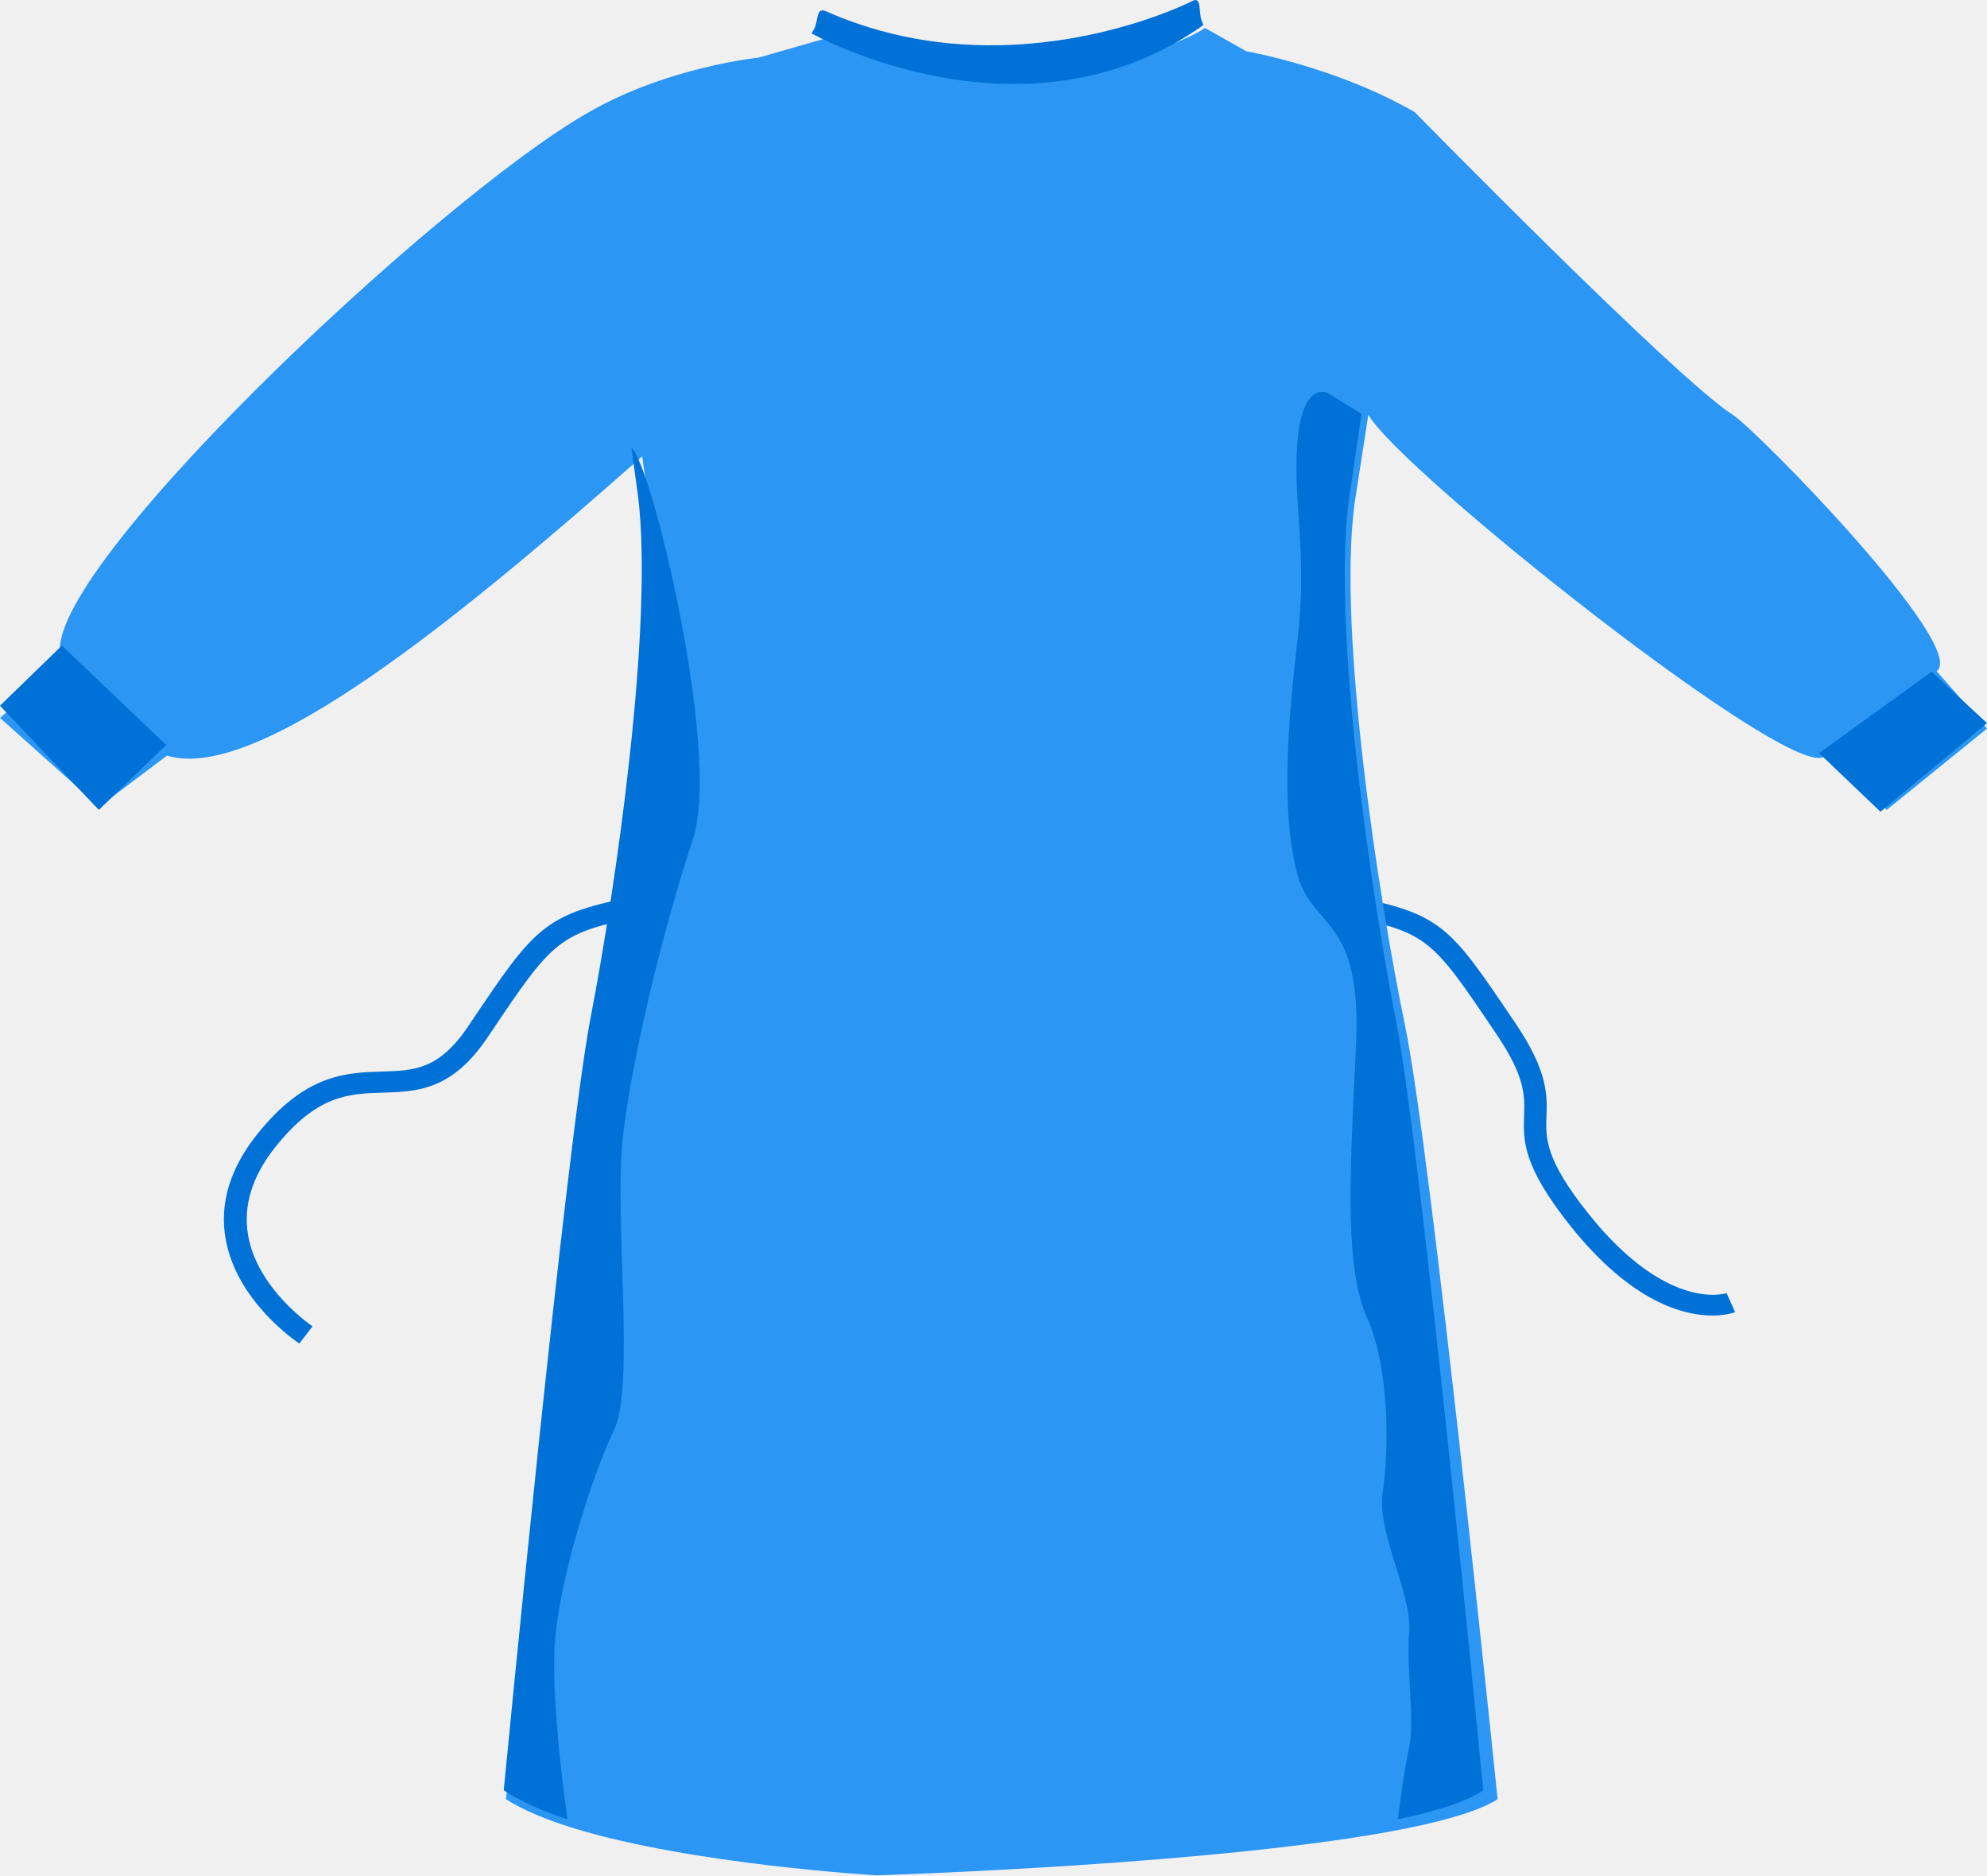
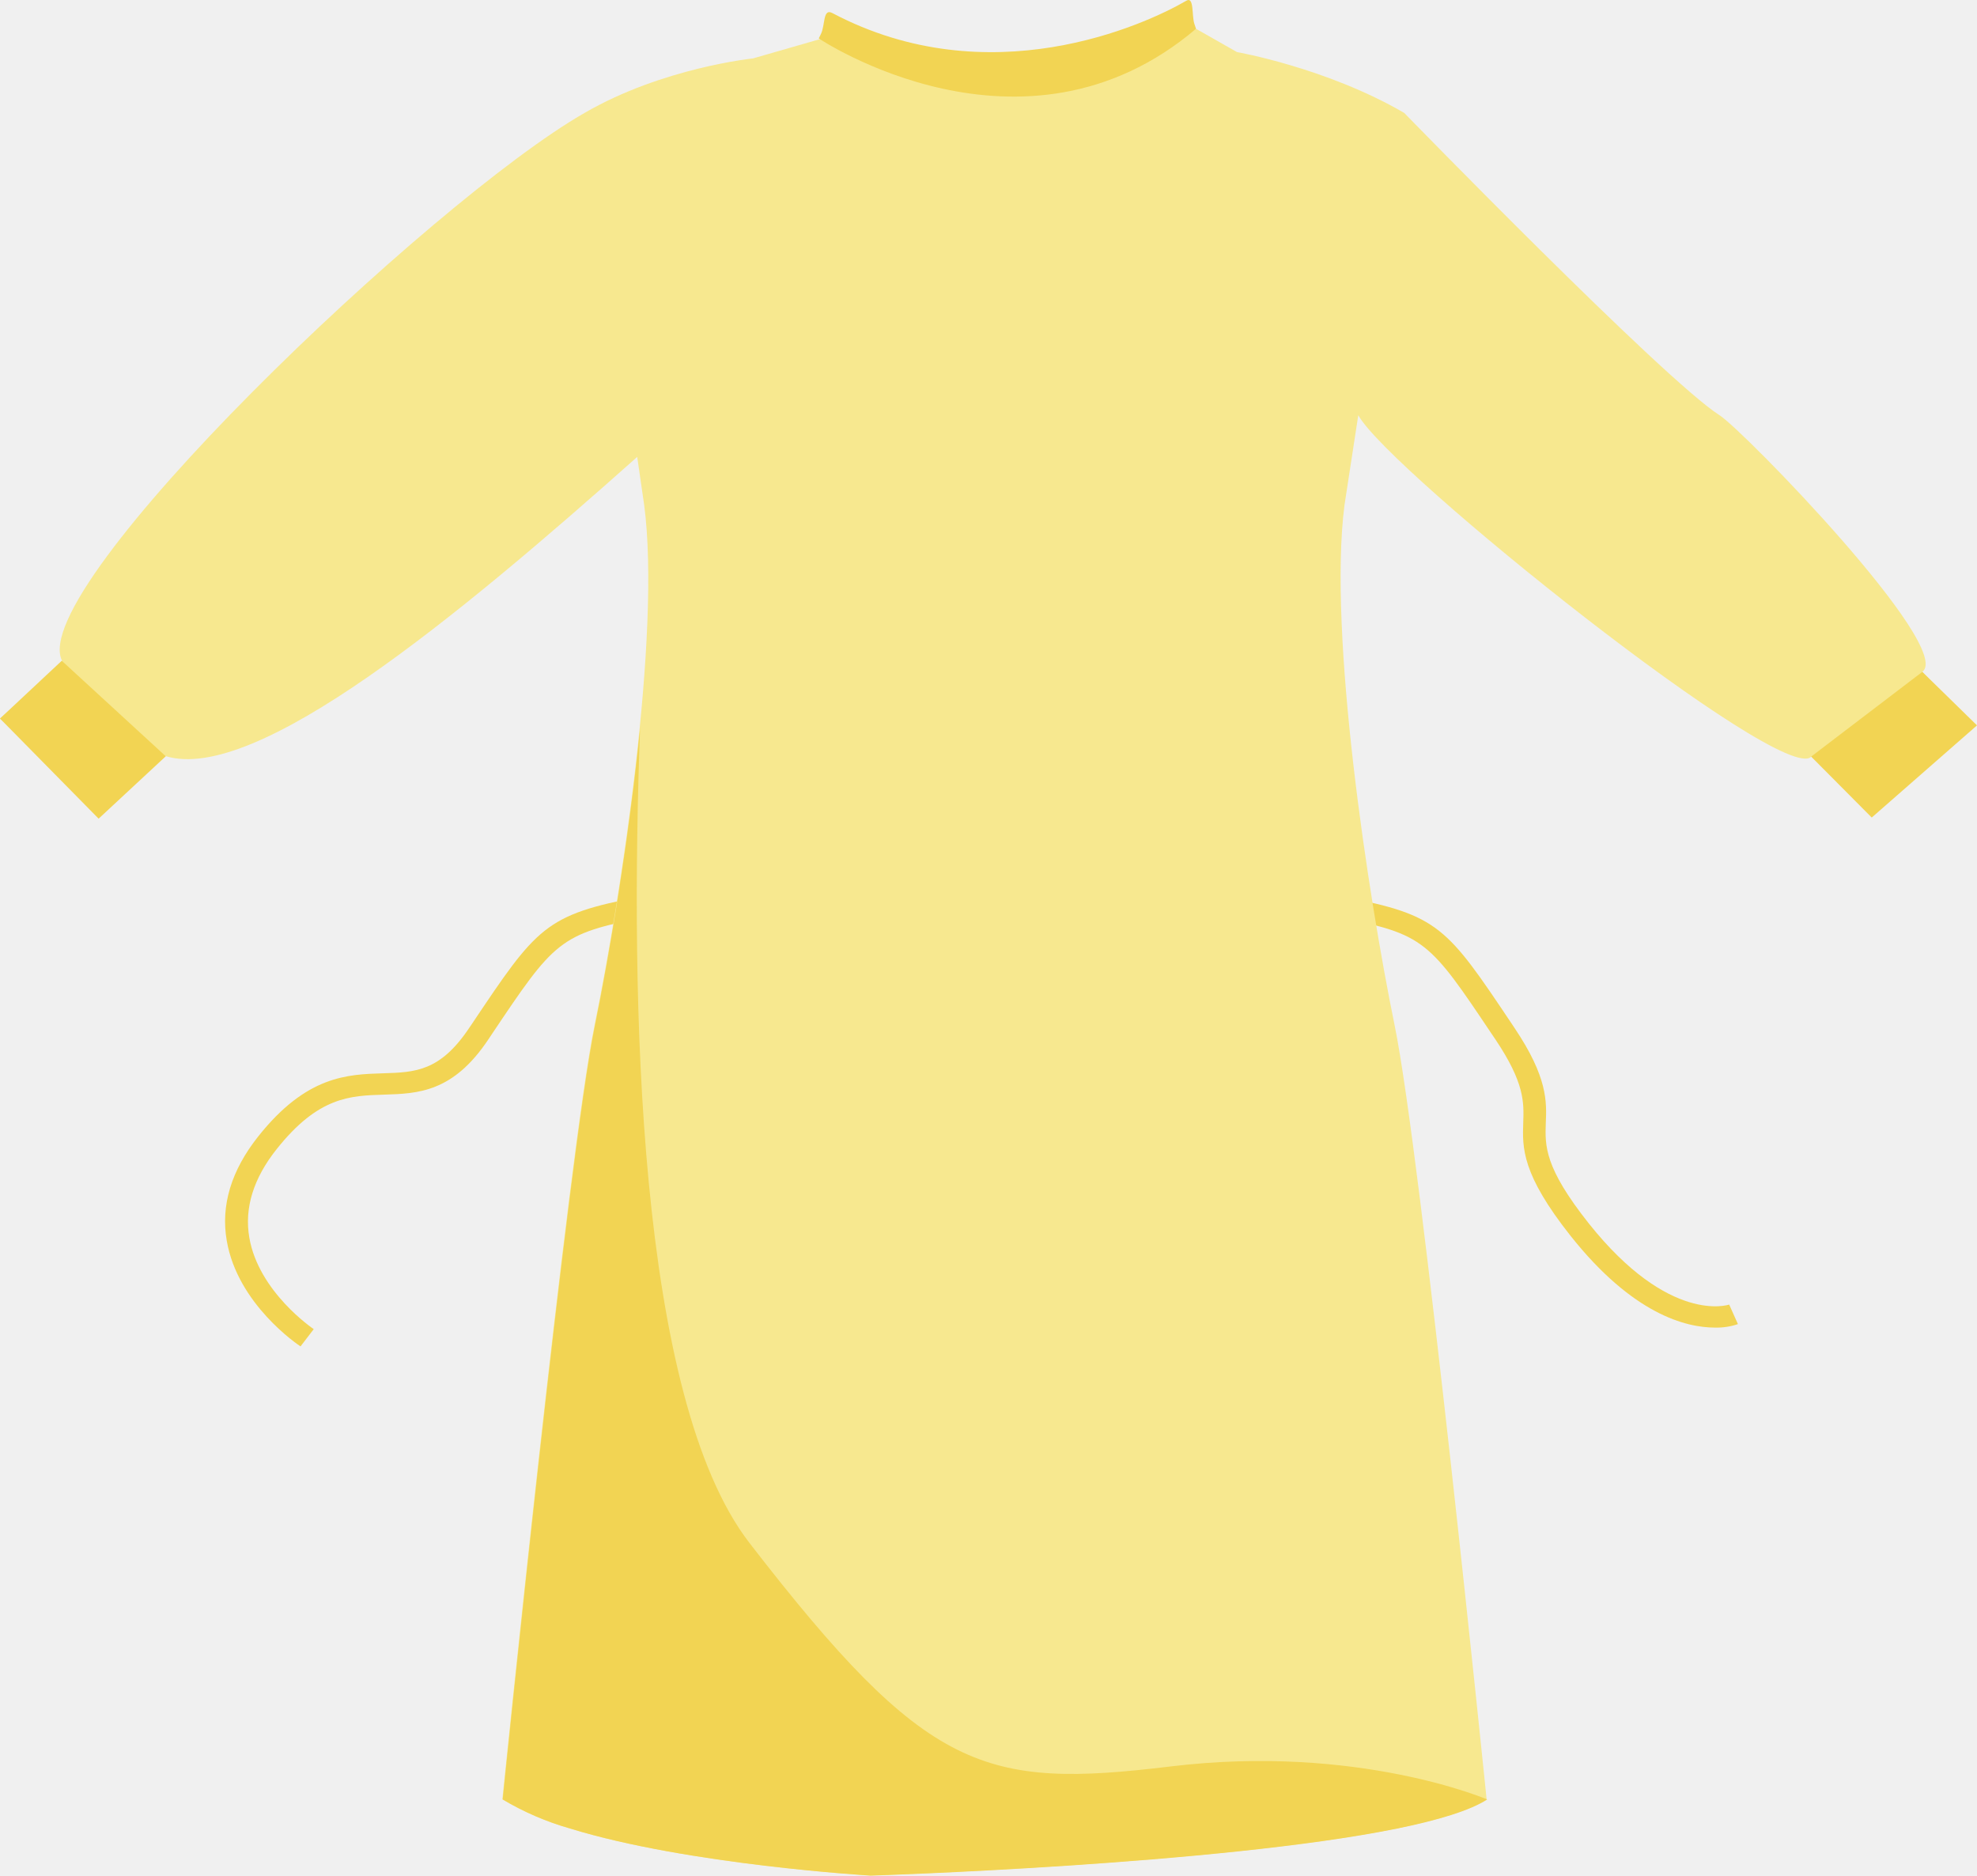
- <svg xmlns="http://www.w3.org/2000/svg" xmlns:xlink="http://www.w3.org/1999/xlink" width="71px" height="67px" viewBox="0 0 71 67" version="1.1">
+ <svg xmlns="http://www.w3.org/2000/svg" viewBox="0 0 318.54 302.17">
  <defs>
-     <polygon id="path-1" points="0 0.065 5.935 0.065 5.935 5.936 0 5.936" />
+     <style>.cls-1{fill:#f2d453;}.cls-2{fill:#f7e88f;}</style>
  </defs>
-   <g id="Page-1" stroke="none" stroke-width="1" fill="none" fill-rule="evenodd">
-     <g id="Airbone-&amp;-Contact" transform="translate(-805, -1014)">
-       <g id="Group-18" transform="translate(805, 1014)">
-         <path d="M10.696,48 C10.604,47.94 8.45,46.501 8.06,44.251 C7.842,42.993 8.22,41.742 9.182,40.534 C10.91,38.365 12.369,38.322 13.657,38.283 C14.787,38.249 15.681,38.223 16.723,36.675 L16.83,36.516 C19.142,33.081 19.439,32.64 22.838,32 L23,32.738 C19.945,33.314 19.762,33.586 17.522,36.914 L17.414,37.074 C16.142,38.963 14.892,39 13.683,39.037 C12.474,39.073 11.332,39.107 9.838,40.981 C9.011,42.019 8.684,43.077 8.864,44.127 C9.196,46.062 11.148,47.373 11.168,47.386 L10.696,48 Z" id="Fill-1" fill="#0071D6" />
-         <path d="M61.185,47 C60.17,47 58.304,46.537 56.123,43.809 C54.397,41.649 54.429,40.739 54.459,39.858 C54.483,39.149 54.506,38.48 53.482,36.964 L53.377,36.808 C51.178,33.551 50.998,33.285 48,32.722 L48.159,32 C51.495,32.626 51.787,33.058 54.056,36.419 L54.161,36.574 C55.313,38.279 55.284,39.131 55.258,39.881 C55.231,40.671 55.205,41.417 56.767,43.372 C59.589,46.901 61.672,46.206 61.694,46.198 L62,46.879 C61.965,46.893 61.674,47 61.185,47" id="Fill-3" fill="#0071D6" />
-         <path d="M71,26.03 L67.418,28.933 L65.201,27.008 C64.196,28.09 49.981,16.789 48.893,14.814 L48.397,18.022 C47.798,22.629 49.255,32.041 50.202,36.623 C51.154,41.204 53.513,64.28 53.513,64.28 C52.898,64.677 51.741,65.022 50.272,65.32 C43.835,66.618 31.322,67 31.322,67 C31.322,67 24.745,66.618 20.508,65.32 C19.544,65.022 18.698,64.677 18.079,64.28 C18.079,64.28 20.446,41.204 21.398,36.623 C22.342,32.041 23.802,22.629 23.195,18.022 L22.945,16.304 C16.504,21.998 9.22,27.994 5.967,26.996 L3.548,28.82 L0,25.649 C0,25.649 2.271,23.679 2.223,23.585 C0.907,20.977 15.535,7.131 21.045,4.006 C23.847,2.39 27.109,2.058 27.109,2.058 L29.584,1.349 C30.622,2.061 33.341,2.538 36.278,2.538 C39.191,2.542 42.006,1.707 43.057,1 L44.532,1.831 C44.532,1.831 47.753,2.39 50.551,4.006 C50.551,4.006 59.884,13.528 61.903,14.81 C62.772,15.359 70.363,23.115 69.202,23.981 L71,26.03 Z" id="Fill-5" fill="#2B96F4" />
-         <polygon id="Fill-7" fill="#0071D6" points="65 26.907 69.022 24 71 25.835 67.193 29" />
-         <path d="M42.638,0.022 C41.056,0.799 35.31,2.969 29.507,0.4 C29.145,0.24 29.253,0.764 29.078,1.061 L29,1.193 C29,1.193 36.577,5.451 43,0.895 L42.936,0.735 C42.833,0.475 42.933,-0.123 42.638,0.022" id="Fill-9" fill="#0071D6" />
-         <path d="M22.255,40.642 C21.936,43.539 22.705,49.529 21.936,51.102 C21.166,52.679 19.947,56.525 19.82,58.794 C19.693,61.063 20.278,65 20.278,65 C19.374,64.701 18.581,64.357 18,63.96 C18,63.96 20.22,40.892 21.112,36.312 C21.997,31.732 23.367,22.323 22.798,17.717 L22.563,16 C23.282,16.563 25.783,26.899 24.756,29.989 C23.732,33.078 22.578,37.741 22.255,40.642" id="Fill-11" fill="#0071D6" />
-         <path d="M50.353,62.431 C50.566,61.491 50.241,59.61 50.353,58.294 C50.469,56.977 49.179,54.721 49.407,53.31 C49.631,51.9 49.662,48.891 48.858,47.104 C48.058,45.318 48.213,42.215 48.452,37.419 C48.692,32.624 46.86,33.282 46.327,31.119 C45.794,28.956 45.991,26.042 46.362,22.882 C46.737,19.726 46.184,17.955 46.362,15.777 C46.544,13.599 47.428,14.036 47.428,14.036 L48.649,14.784 L48.182,17.974 C47.618,22.555 48.989,31.913 49.882,36.468 C50.778,41.023 53,63.966 53,63.966 C52.42,64.361 51.331,64.703 49.948,65 C49.948,65 50.145,63.372 50.353,62.431" id="Fill-13" fill="#0071D6" />
-         <g id="Group-17" transform="translate(0, 23)">
-           <mask id="mask-2" fill="white">
-             <use xlink:href="#path-1" />
-           </mask>
-           <g id="Clip-16" />
-           <polygon id="Fill-15" fill="#0071D6" mask="url(#mask-2)" points="2.211 0.065 5.935 3.615 3.532 5.936 -2.22222222e-05 2.213" />
-         </g>
-       </g>
-     </g>
+   <g id="OBJECT">
+     <path class="cls-1" d="M48.42,216.91c-.41-.27-10.12-6.78-11.88-17-1-5.69.72-11.35,5.06-16.82,7.79-9.81,14.36-10,20.17-10.18,5.09-.16,9.12-.28,13.81-7.28l.49-.72c10.42-15.55,11.75-17.54,27.07-20.44l.73,3.34c-13.76,2.61-14.59,3.84-24.69,18.9l-.48.72C73,176,67.33,176.18,61.88,176.35s-10.59.31-17.32,8.8c-3.73,4.69-5.21,9.48-4.39,14.23,1.5,8.76,10.29,14.69,10.38,14.75Z" />
+     <path class="cls-1" d="M276.32,213.88c-4.67,0-13.23-2.14-23.25-14.76-7.92-10-7.78-14.2-7.64-18.27.11-3.28.22-6.38-4.48-13.39l-.49-.72c-10.09-15.06-10.92-16.29-24.69-18.9l.74-3.34c15.31,2.9,16.65,4.89,27.07,20.44l.48.72c5.29,7.89,5.16,11.82,5,15.3-.12,3.65-.24,7.1,6.93,16.14,13,16.32,22.52,13.11,22.62,13.07l1.41,3.15A10.65,10.65,0,0,1,276.32,213.88Z" />
+     <path class="cls-2" d="M317.77,117.48l-16,13.09-9.92-8.68c-4.5,4.87-68.12-46.07-73-55l-2.22,14.46c-2.68,20.77,3.84,63.2,8.08,83.85s14.82,124.68,14.82,124.68c-2.76,1.79-7.93,3.34-14.51,4.69-28.81,5.85-84.81,7.57-84.81,7.57s-29.44-1.72-48.4-7.57a45.8,45.8,0,0,1-10.87-4.69s10.59-104,14.85-124.68,10.76-63.08,8-83.85l-1.12-7.74c-28.83,25.66-61.42,52.7-76,48.2l-10.83,8.21L0,115.76s10.16-8.88,10-9.3C4.06,94.7,69.53,32.28,94.19,18.19c12.54-7.28,27.14-8.78,27.14-8.78l11.08-3.19c4.64,3.2,16.81,5.36,30,5.36S188,7.83,192.71,4.64l6.6,3.75s14.42,2.52,26.94,9.8c0,0,41.77,42.93,50.81,48.71,3.89,2.47,37.86,37.44,32.67,41.34Z" />
+     <polygon class="cls-1" points="291.82 121.89 309.73 108.24 318.54 116.86 301.58 131.71 291.82 121.89" />
+     <path class="cls-1" d="M191.14.12c-6.87,4-31.82,15.28-57,2C132.55,1.25,133,4,132.26,5.5l-.34.69s32.9,22.09,60.79-1.55l-.28-.83C192,2.47,192.42-.64,191.14.12Z" />
+     <polygon class="cls-1" points="9.95 106.45 26.71 121.84 15.89 131.89 0 115.76 9.95 106.45" />
+     <path class="cls-1" d="M239.62,289.9c-2.76,1.79-7.94,3.35-14.51,4.69-28.81,5.85-84.81,7.58-84.81,7.58s-29.44-1.73-48.41-7.58A45.75,45.75,0,0,1,81,289.9s10.6-104,14.86-124.68c2.38-11.62,5.49-30.15,7.27-47.83-1.62,43.72-.5,107.71,17.63,131.19,28.6,37,37.72,39.65,67.86,36S239.62,289.9,239.62,289.9Z" />
  </g>
</svg>
